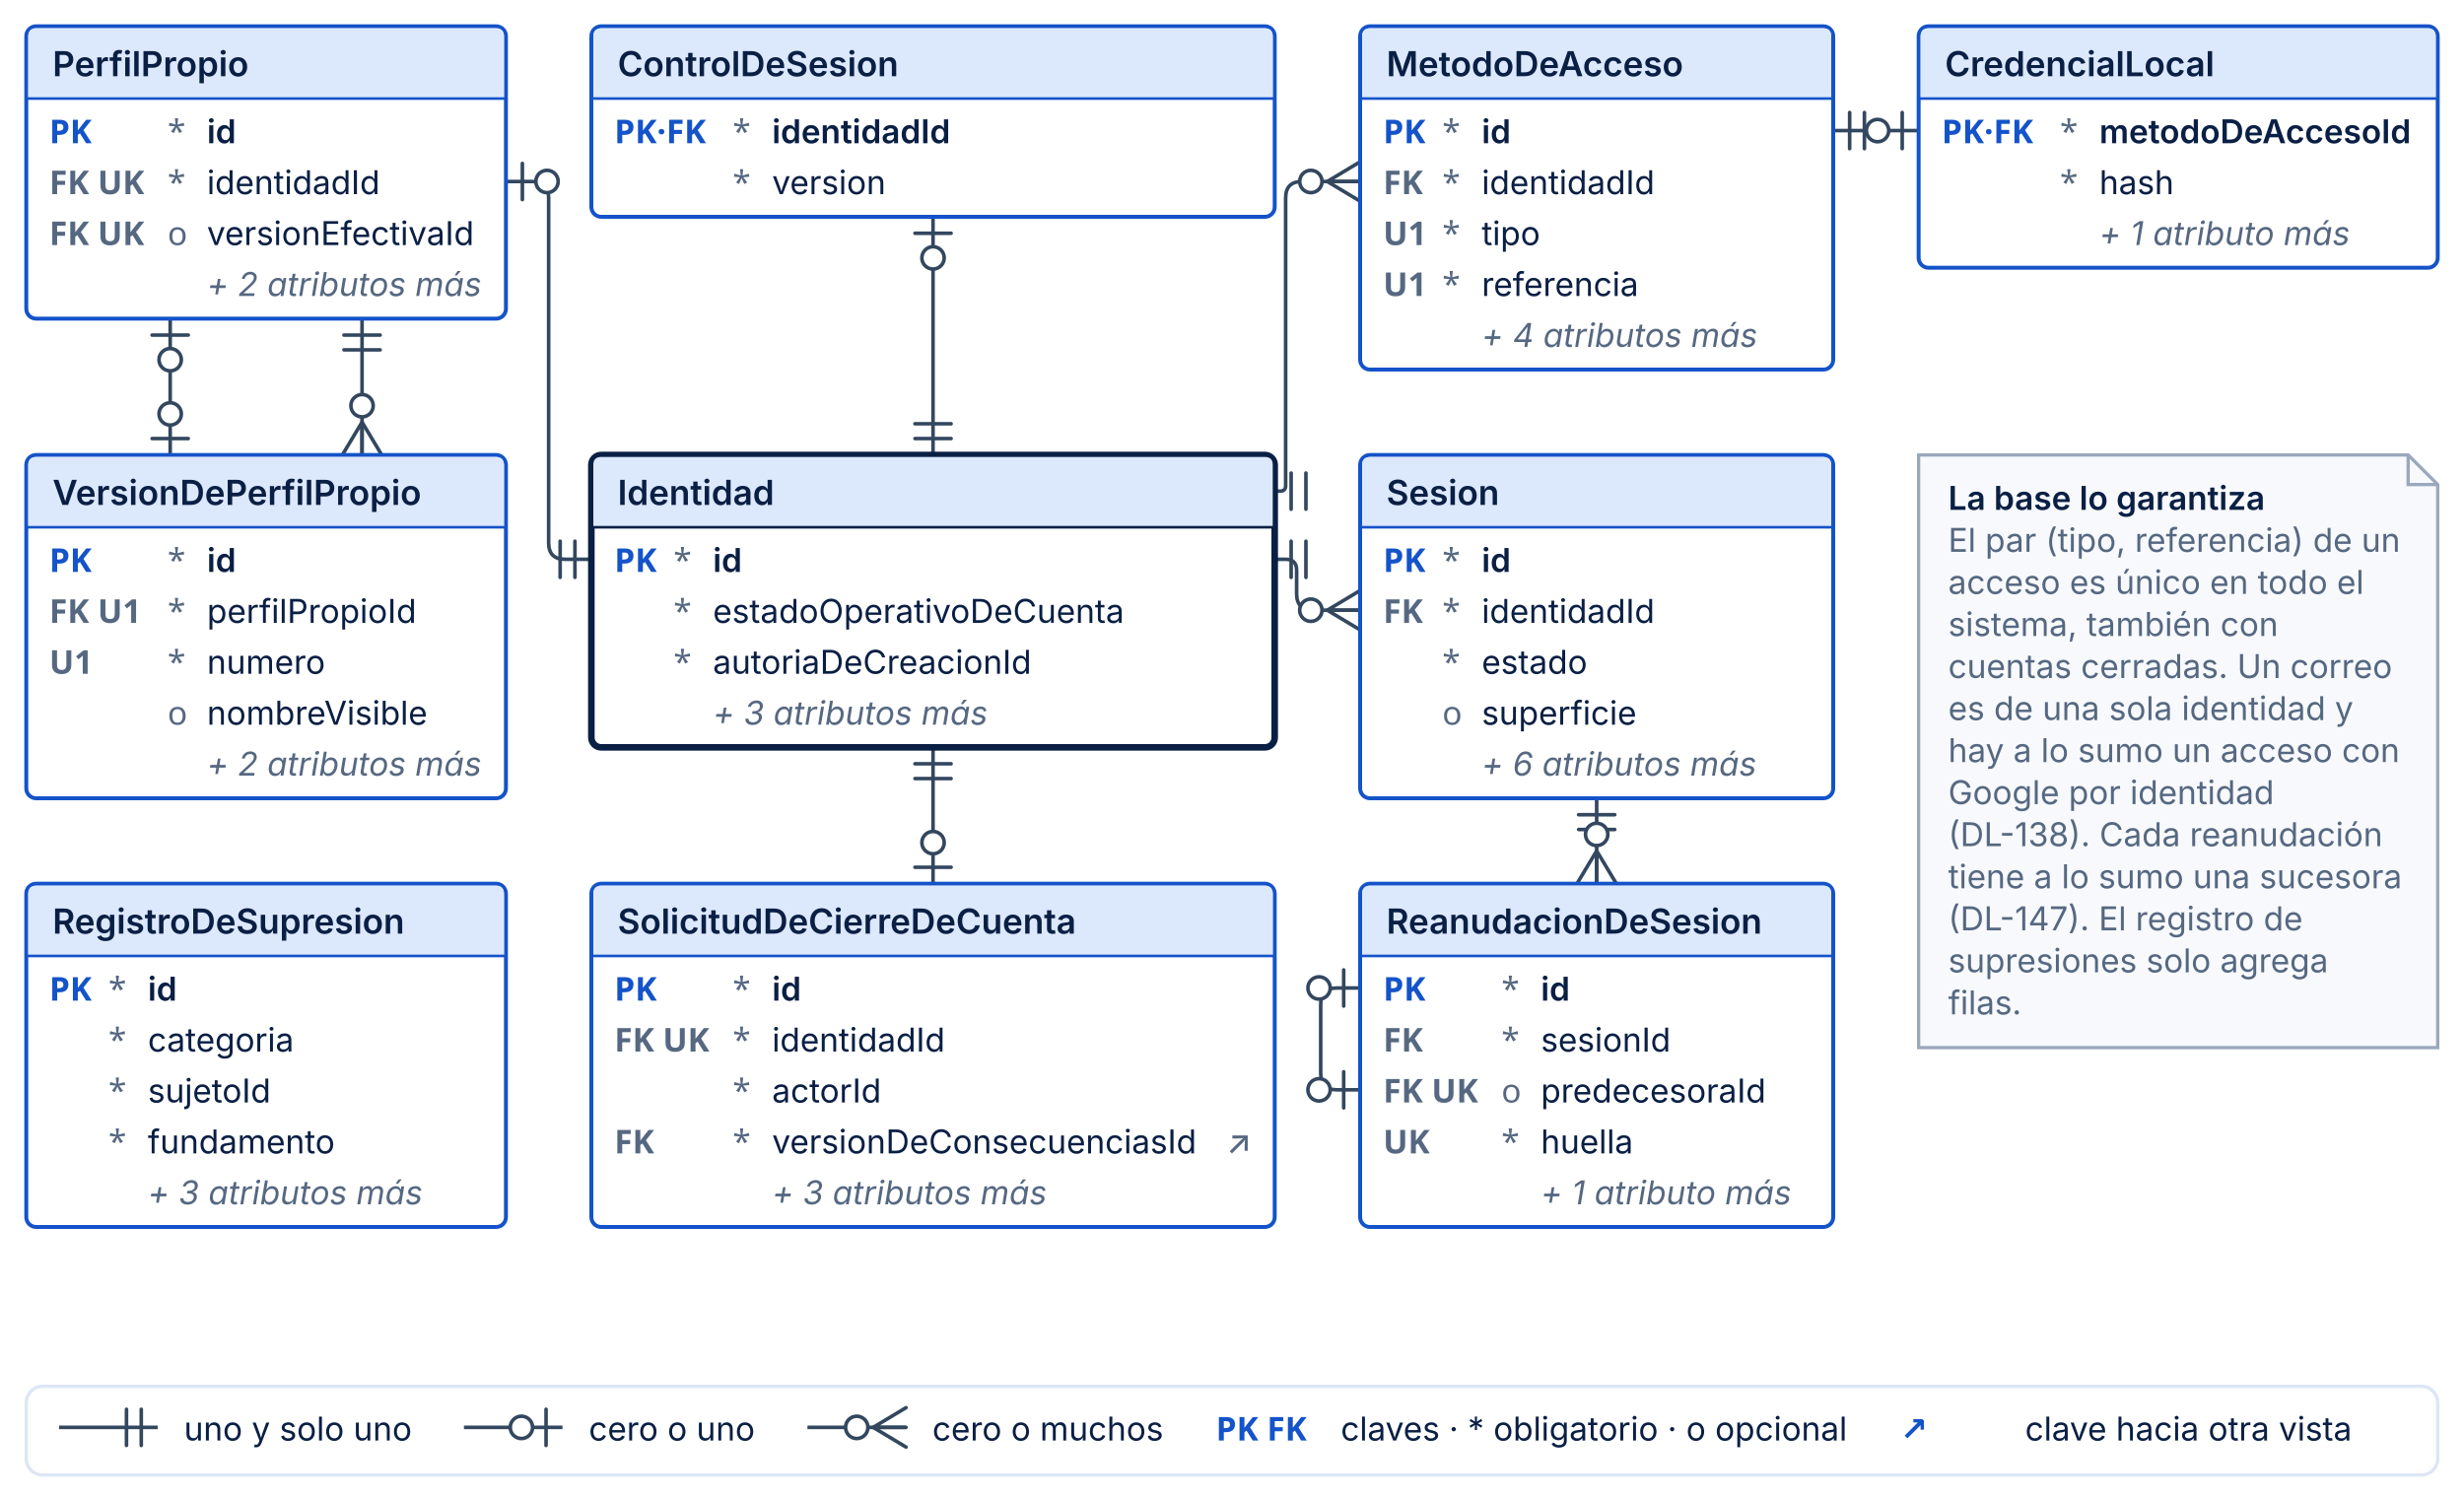
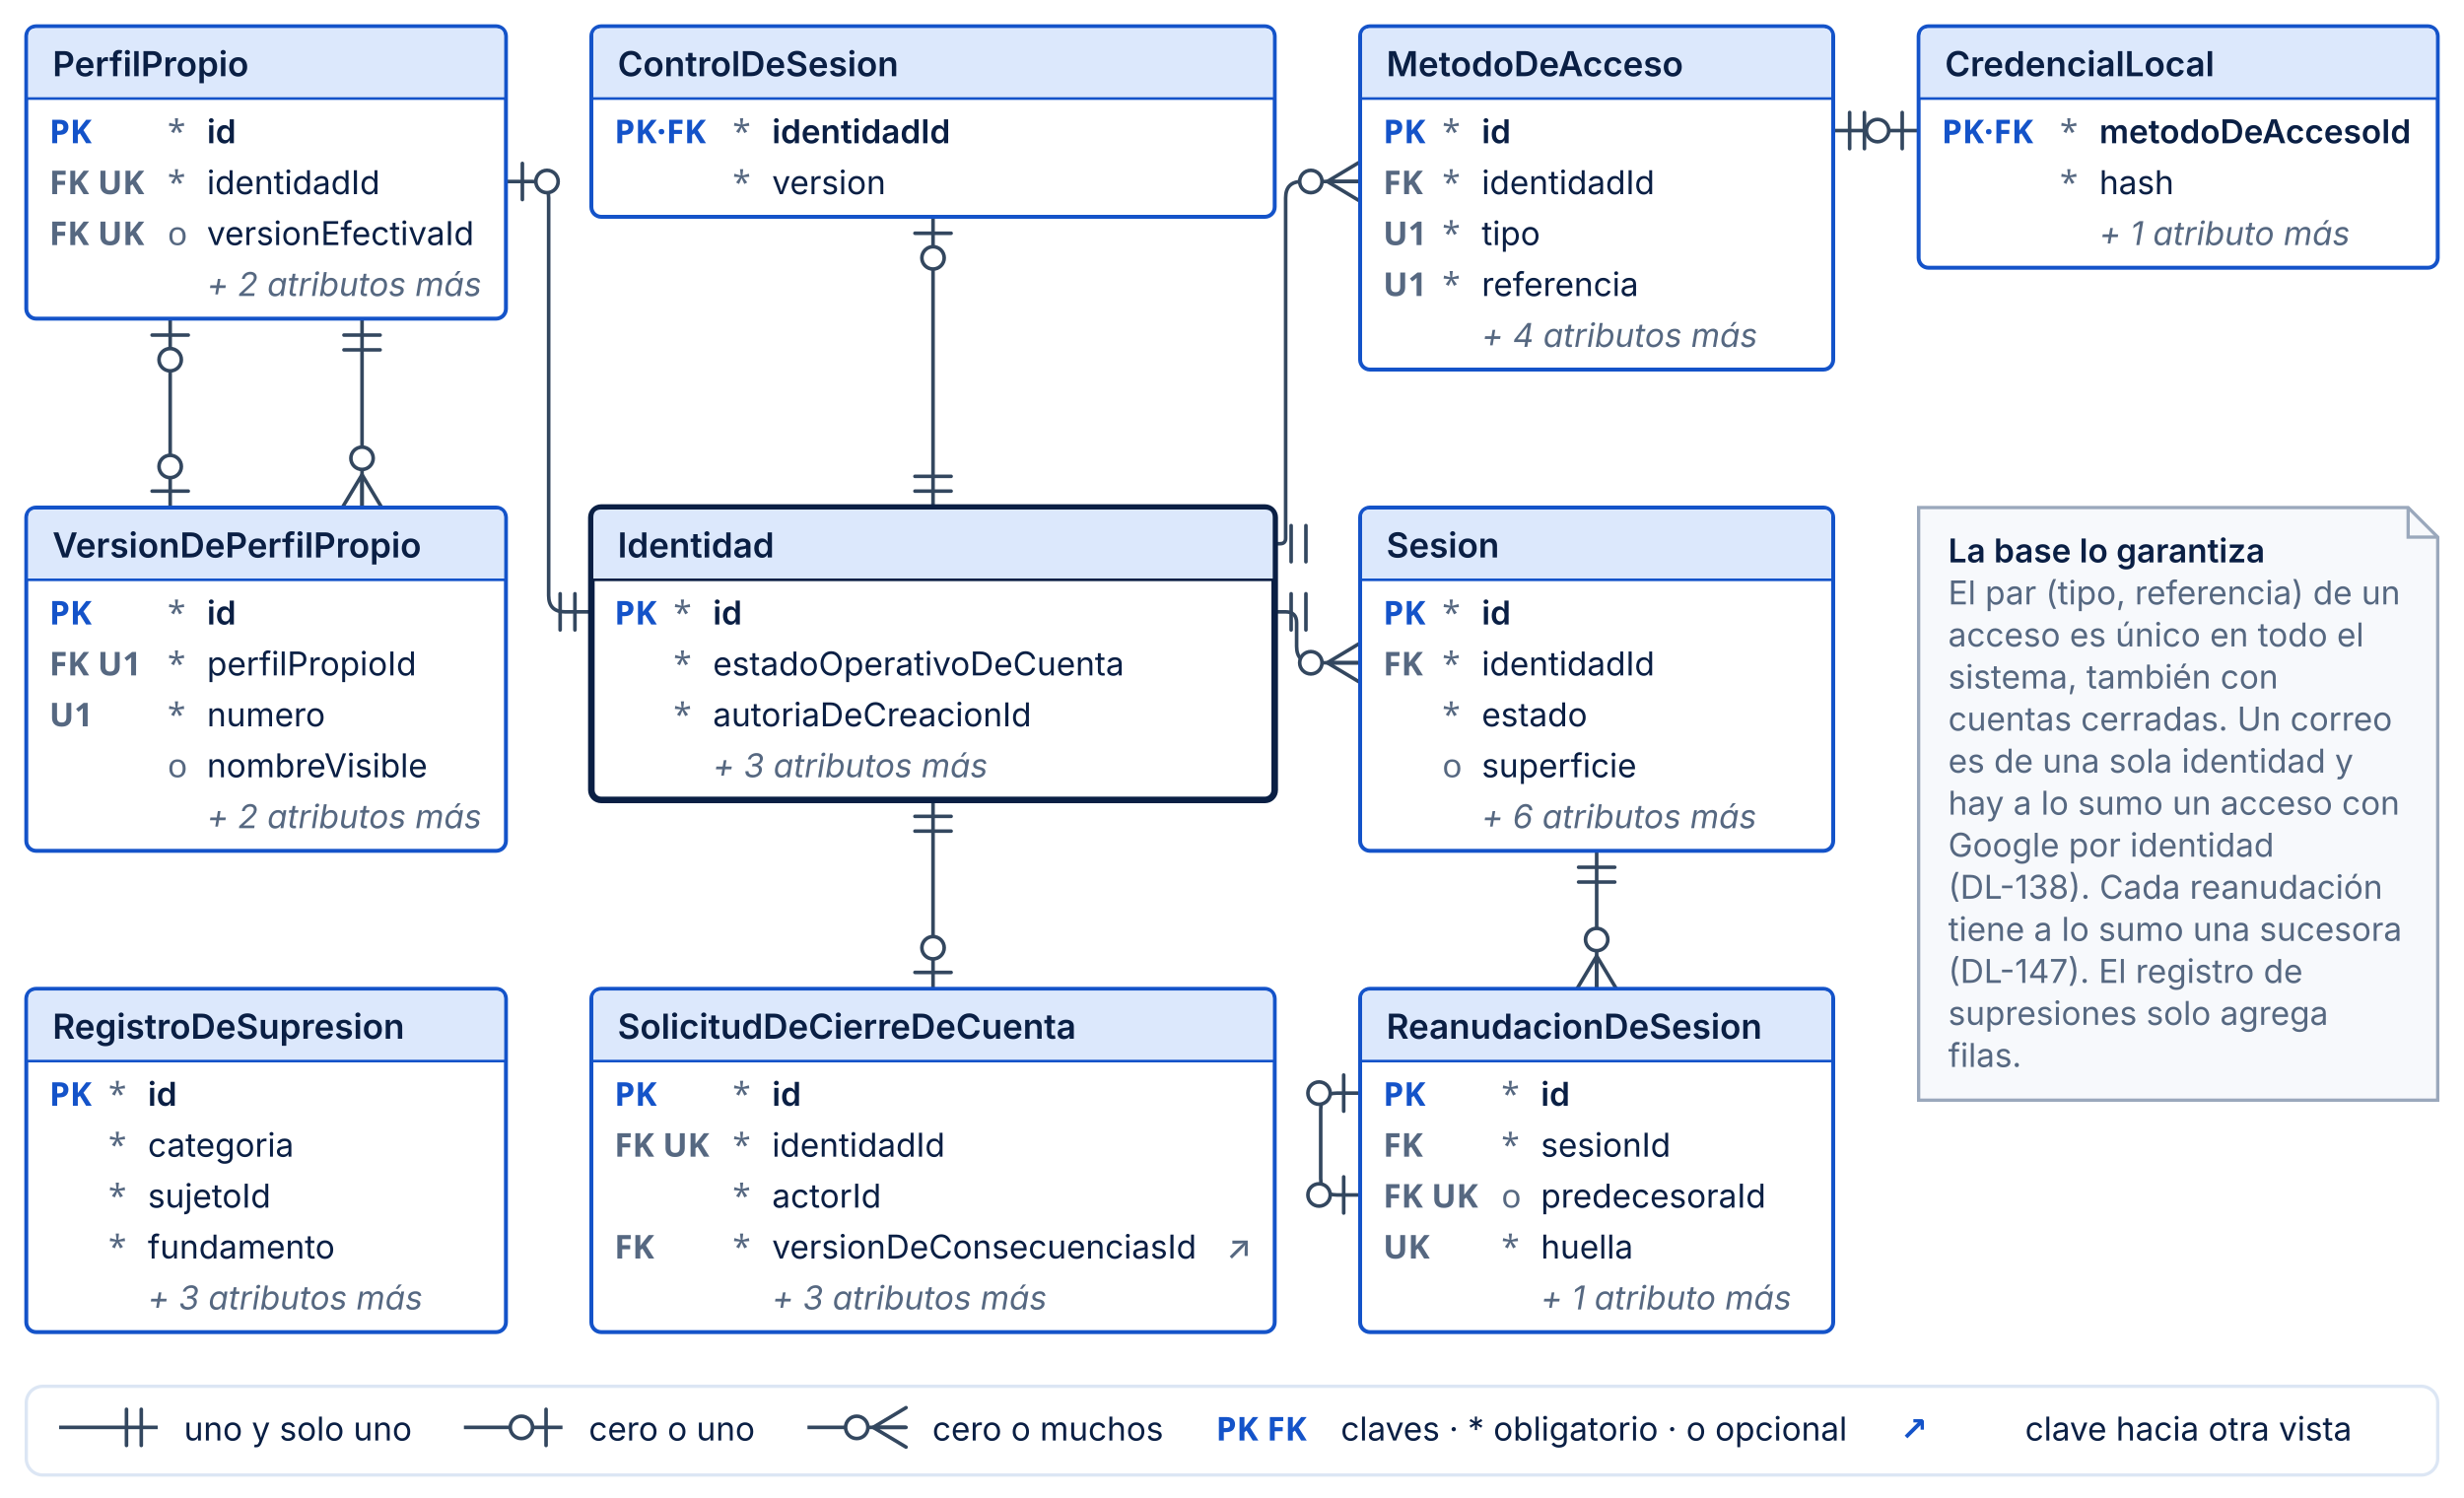
<svg xmlns="http://www.w3.org/2000/svg" width="750pt" height="456pt" viewBox="0 0 750 456" data-lamina="DER-01">
  <rect x="0" y="0" width="750" height="456" fill="#FFFFFF" />
  <rect x="8" y="422" width="734" height="27" rx="5" fill="#FFFFFF" stroke="#DCE6F4" stroke-width="1" />
  <path d="M 18 434.5 L 48 434.5" stroke="#33475F" stroke-width="1.1" fill="none" />
  <path d="M 43 440 L 43 429" stroke="#33475F" stroke-width="1.1" fill="none" stroke-linecap="round" />
  <path d="M 38.5 440 L 38.5 429" stroke="#33475F" stroke-width="1.1" fill="none" stroke-linecap="round" />
  <text x="56" y="438.5" font-family="Inter" font-size="10" font-weight="400" fill="#0A1F44">uno y solo uno</text>
  <path d="M 141.21 434.5 L 171.21 434.5" stroke="#33475F" stroke-width="1.1" fill="none" />
  <path d="M 166.21 440 L 166.21 429" stroke="#33475F" stroke-width="1.1" fill="none" stroke-linecap="round" />
  <circle cx="158.71" cy="434.5" r="3.4" fill="#FFFFFF" stroke="#33475F" stroke-width="1.1" />
  <text x="179.21" y="438.5" font-family="Inter" font-size="10" font-weight="400" fill="#0A1F44">cero o uno</text>
  <path d="M 245.78 434.5 L 275.78 434.5" stroke="#33475F" stroke-width="1.1" fill="none" />
  <path d="M 275.78 440.5 L 265.78 434.5 L 275.78 428.5 M 275.78 434.5 L 265.78 434.5" stroke="#33475F" stroke-width="1.1" fill="none" stroke-linecap="round" />
  <circle cx="260.78" cy="434.5" r="3.4" fill="#FFFFFF" stroke="#33475F" stroke-width="1.1" />
  <text x="283.78" y="438.5" font-family="Inter" font-size="10" font-weight="400" fill="#0A1F44">cero o muchos</text>
  <text x="370.1" y="438.5" font-family="JetBrains Mono" font-size="10" font-weight="600" fill="#1453C9">PK FK</text>
  <text x="408.1" y="438.5" font-family="Inter" font-size="10" font-weight="400" fill="#0A1F44">claves · * obligatorio · o opcional</text>
  <text x="578.4" y="438.5" font-family="JetBrains Mono" font-size="10" font-weight="600" fill="#1453C9">↗</text>
  <text x="616.4" y="438.5" font-family="Inter" font-size="10" font-weight="400" fill="#0A1F44">clave hacia otra vista</text>
-   <path d="M 154 55.25 L 162 55.25 Q 167 55.25 167 60.25 L 167 165.25 Q 167 170.25 172 170.25 L 180 170.25" fill="none" stroke="#33475F" stroke-width="1.1" stroke-linejoin="round" />
-   <path d="M 175 175.75 L 175 164.75" stroke="#33475F" stroke-width="1.1" fill="none" stroke-linecap="round" />
-   <path d="M 170.5 175.75 L 170.5 164.75" stroke="#33475F" stroke-width="1.1" fill="none" stroke-linecap="round" />
+   <path d="M 154 55.25 L 162 55.25 Q 167 55.25 167 60.25 L 167 181.25 Q 167 186.25 172 186.25 L 180 186.25" fill="none" stroke="#33475F" stroke-width="1.1" stroke-linejoin="round" />
+   <path d="M 175 191.75 L 175 180.75" stroke="#33475F" stroke-width="1.1" fill="none" stroke-linecap="round" />
+   <path d="M 170.5 191.75 L 170.5 180.75" stroke="#33475F" stroke-width="1.1" fill="none" stroke-linecap="round" />
  <path d="M 159 49.75 L 159 60.75" stroke="#33475F" stroke-width="1.1" fill="none" stroke-linecap="round" />
  <circle cx="166.5" cy="55.25" r="3.4" fill="#FFFFFF" stroke="#33475F" stroke-width="1.1" />
-   <path d="M 51.8 97 L 51.8 138.5" fill="none" stroke="#33475F" stroke-width="1.1" stroke-linejoin="round" />
-   <path d="M 46.3 133.5 L 57.3 133.5" stroke="#33475F" stroke-width="1.1" fill="none" stroke-linecap="round" />
-   <circle cx="51.8" cy="126" r="3.4" fill="#FFFFFF" stroke="#33475F" stroke-width="1.1" />
+   <path d="M 51.8 97 L 51.8 154.5" fill="none" stroke="#33475F" stroke-width="1.1" stroke-linejoin="round" />
+   <path d="M 46.3 149.5 L 57.3 149.5" stroke="#33475F" stroke-width="1.1" fill="none" stroke-linecap="round" />
+   <circle cx="51.8" cy="142" r="3.4" fill="#FFFFFF" stroke="#33475F" stroke-width="1.1" />
  <path d="M 57.3 102 L 46.3 102" stroke="#33475F" stroke-width="1.1" fill="none" stroke-linecap="round" />
  <circle cx="51.8" cy="109.5" r="3.4" fill="#FFFFFF" stroke="#33475F" stroke-width="1.1" />
-   <path d="M 110.2 138.5 L 110.2 97" fill="none" stroke="#33475F" stroke-width="1.1" stroke-linejoin="round" />
+   <path d="M 110.2 154.5 L 110.2 97" fill="none" stroke="#33475F" stroke-width="1.1" stroke-linejoin="round" />
  <path d="M 115.7 102 L 104.7 102" stroke="#33475F" stroke-width="1.1" fill="none" stroke-linecap="round" />
  <path d="M 115.7 106.5 L 104.7 106.5" stroke="#33475F" stroke-width="1.1" fill="none" stroke-linecap="round" />
-   <path d="M 104.2 138.5 L 110.2 128.5 L 116.2 138.5 M 110.2 138.5 L 110.2 128.5" stroke="#33475F" stroke-width="1.1" fill="none" stroke-linecap="round" />
-   <circle cx="110.2" cy="123.5" r="3.4" fill="#FFFFFF" stroke="#33475F" stroke-width="1.1" />
-   <path d="M 414 55.25 L 396.33 55.25 Q 391.33 55.25 391.33 60.25 L 391.33 147.83 Q 391.33 149.5 389.67 149.5 L 388 149.5" fill="none" stroke="#33475F" stroke-width="1.1" stroke-linejoin="round" />
-   <path d="M 393 144 L 393 155" stroke="#33475F" stroke-width="1.1" fill="none" stroke-linecap="round" />
-   <path d="M 397.5 144 L 397.5 155" stroke="#33475F" stroke-width="1.1" fill="none" stroke-linecap="round" />
+   <path d="M 104.2 154.5 L 110.2 144.5 L 116.2 154.5 M 110.2 154.5 L 110.2 144.5" stroke="#33475F" stroke-width="1.1" fill="none" stroke-linecap="round" />
+   <circle cx="110.2" cy="139.5" r="3.4" fill="#FFFFFF" stroke="#33475F" stroke-width="1.1" />
+   <path d="M 414 55.25 L 396.33 55.25 Q 391.33 55.25 391.33 60.25 L 391.33 163.83 Q 391.33 165.5 389.67 165.5 L 388 165.5" fill="none" stroke="#33475F" stroke-width="1.1" stroke-linejoin="round" />
+   <path d="M 393 160 L 393 171" stroke="#33475F" stroke-width="1.1" fill="none" stroke-linecap="round" />
+   <path d="M 397.5 160 L 397.5 171" stroke="#33475F" stroke-width="1.1" fill="none" stroke-linecap="round" />
  <path d="M 414 61.25 L 404 55.25 L 414 49.25 M 414 55.25 L 404 55.25" stroke="#33475F" stroke-width="1.1" fill="none" stroke-linecap="round" />
  <circle cx="399" cy="55.25" r="3.4" fill="#FFFFFF" stroke="#33475F" stroke-width="1.1" />
  <path d="M 584 39.75 L 558 39.75" fill="none" stroke="#33475F" stroke-width="1.1" stroke-linejoin="round" />
  <path d="M 563 34.25 L 563 45.25" stroke="#33475F" stroke-width="1.1" fill="none" stroke-linecap="round" />
  <path d="M 567.5 34.25 L 567.5 45.25" stroke="#33475F" stroke-width="1.1" fill="none" stroke-linecap="round" />
  <path d="M 579 45.25 L 579 34.25" stroke="#33475F" stroke-width="1.1" fill="none" stroke-linecap="round" />
  <circle cx="571.5" cy="39.75" r="3.4" fill="#FFFFFF" stroke="#33475F" stroke-width="1.1" />
-   <path d="M 414 185.75 L 399.67 185.75 Q 394.67 185.75 394.67 180.75 L 394.67 173.58 Q 394.67 170.25 391.33 170.25 L 388 170.25" fill="none" stroke="#33475F" stroke-width="1.1" stroke-linejoin="round" />
-   <path d="M 393 164.75 L 393 175.75" stroke="#33475F" stroke-width="1.1" fill="none" stroke-linecap="round" />
-   <path d="M 397.5 164.75 L 397.5 175.75" stroke="#33475F" stroke-width="1.1" fill="none" stroke-linecap="round" />
-   <path d="M 414 191.75 L 404 185.75 L 414 179.75 M 414 185.75 L 404 185.75" stroke="#33475F" stroke-width="1.1" fill="none" stroke-linecap="round" />
-   <circle cx="399" cy="185.75" r="3.4" fill="#FFFFFF" stroke="#33475F" stroke-width="1.1" />
-   <path d="M 486 269 L 486 243" fill="none" stroke="#33475F" stroke-width="1.1" stroke-linejoin="round" />
-   <path d="M 491.5 248 L 480.5 248" stroke="#33475F" stroke-width="1.1" fill="none" stroke-linecap="round" />
-   <path d="M 491.5 252.5 L 480.5 252.5" stroke="#33475F" stroke-width="1.1" fill="none" stroke-linecap="round" />
-   <path d="M 480 269 L 486 259 L 492 269 M 486 269 L 486 259" stroke="#33475F" stroke-width="1.1" fill="none" stroke-linecap="round" />
-   <circle cx="486" cy="254" r="3.4" fill="#FFFFFF" stroke="#33475F" stroke-width="1.1" />
-   <path d="M 414 331.75 L 407 331.75 Q 402 331.75 402 326.75 L 402 305.75 Q 402 300.75 407 300.75 L 414 300.75" fill="none" stroke="#33475F" stroke-width="1.1" stroke-linejoin="round" />
-   <path d="M 409 306.25 L 409 295.25" stroke="#33475F" stroke-width="1.1" fill="none" stroke-linecap="round" />
-   <circle cx="401.5" cy="300.75" r="3.4" fill="#FFFFFF" stroke="#33475F" stroke-width="1.1" />
-   <path d="M 409 337.25 L 409 326.25" stroke="#33475F" stroke-width="1.1" fill="none" stroke-linecap="round" />
-   <circle cx="401.5" cy="331.75" r="3.4" fill="#FFFFFF" stroke="#33475F" stroke-width="1.1" />
-   <path d="M 284 66 L 284 138.5" fill="none" stroke="#33475F" stroke-width="1.1" stroke-linejoin="round" />
-   <path d="M 278.5 133.5 L 289.5 133.5" stroke="#33475F" stroke-width="1.1" fill="none" stroke-linecap="round" />
-   <path d="M 278.5 129 L 289.5 129" stroke="#33475F" stroke-width="1.1" fill="none" stroke-linecap="round" />
+   <path d="M 414 201.75 L 399.67 201.75 Q 394.67 201.75 394.67 196.75 L 394.67 189.58 Q 394.67 186.25 391.33 186.25 L 388 186.25" fill="none" stroke="#33475F" stroke-width="1.1" stroke-linejoin="round" />
+   <path d="M 393 180.75 L 393 191.75" stroke="#33475F" stroke-width="1.1" fill="none" stroke-linecap="round" />
+   <path d="M 397.5 180.75 L 397.5 191.75" stroke="#33475F" stroke-width="1.1" fill="none" stroke-linecap="round" />
+   <path d="M 414 207.75 L 404 201.75 L 414 195.75 M 414 201.75 L 404 201.75" stroke="#33475F" stroke-width="1.1" fill="none" stroke-linecap="round" />
+   <circle cx="399" cy="201.75" r="3.4" fill="#FFFFFF" stroke="#33475F" stroke-width="1.1" />
+   <path d="M 486 301 L 486 259" fill="none" stroke="#33475F" stroke-width="1.1" stroke-linejoin="round" />
+   <path d="M 491.5 264 L 480.5 264" stroke="#33475F" stroke-width="1.1" fill="none" stroke-linecap="round" />
+   <path d="M 491.5 268.5 L 480.5 268.5" stroke="#33475F" stroke-width="1.1" fill="none" stroke-linecap="round" />
+   <path d="M 480 301 L 486 291 L 492 301 M 486 301 L 486 291" stroke="#33475F" stroke-width="1.1" fill="none" stroke-linecap="round" />
+   <circle cx="486" cy="286" r="3.4" fill="#FFFFFF" stroke="#33475F" stroke-width="1.1" />
+   <path d="M 414 363.75 L 407 363.75 Q 402 363.75 402 358.75 L 402 337.75 Q 402 332.75 407 332.75 L 414 332.75" fill="none" stroke="#33475F" stroke-width="1.1" stroke-linejoin="round" />
+   <path d="M 409 338.25 L 409 327.25" stroke="#33475F" stroke-width="1.1" fill="none" stroke-linecap="round" />
+   <circle cx="401.5" cy="332.75" r="3.4" fill="#FFFFFF" stroke="#33475F" stroke-width="1.1" />
+   <path d="M 409 369.25 L 409 358.25" stroke="#33475F" stroke-width="1.1" fill="none" stroke-linecap="round" />
+   <circle cx="401.5" cy="363.75" r="3.4" fill="#FFFFFF" stroke="#33475F" stroke-width="1.1" />
+   <path d="M 284 66 L 284 154.5" fill="none" stroke="#33475F" stroke-width="1.1" stroke-linejoin="round" />
+   <path d="M 278.5 149.5 L 289.5 149.5" stroke="#33475F" stroke-width="1.1" fill="none" stroke-linecap="round" />
+   <path d="M 278.5 145 L 289.5 145" stroke="#33475F" stroke-width="1.1" fill="none" stroke-linecap="round" />
  <path d="M 289.5 71 L 278.5 71" stroke="#33475F" stroke-width="1.1" fill="none" stroke-linecap="round" />
  <circle cx="284" cy="78.5" r="3.4" fill="#FFFFFF" stroke="#33475F" stroke-width="1.1" />
-   <path d="M 284 269 L 284 227.5" fill="none" stroke="#33475F" stroke-width="1.1" stroke-linejoin="round" />
-   <path d="M 289.5 232.5 L 278.5 232.5" stroke="#33475F" stroke-width="1.1" fill="none" stroke-linecap="round" />
-   <path d="M 289.5 237 L 278.5 237" stroke="#33475F" stroke-width="1.1" fill="none" stroke-linecap="round" />
-   <path d="M 278.5 264 L 289.5 264" stroke="#33475F" stroke-width="1.1" fill="none" stroke-linecap="round" />
-   <circle cx="284" cy="256.5" r="3.4" fill="#FFFFFF" stroke="#33475F" stroke-width="1.1" />
-   <rect x="180" y="138.5" width="208" height="89" rx="3" fill="#FFFFFF" stroke="#0A1F44" stroke-width="2" />
-   <path d="M 180.6 160.5 L 180.6 141.5 Q 180.6 139.1 183 139.1 L 385 139.1 Q 387.4 139.1 387.4 141.5 L 387.4 160.5 Z" fill="#DCE8FC" />
-   <line x1="180" y1="160.5" x2="388" y2="160.5" stroke="#0A1F44" stroke-width="0.8" />
-   <text x="188" y="153.7" font-family="Inter" font-size="10.5" font-weight="600" fill="#0A1F44">Identidad</text>
-   <text x="187" y="174.1" font-family="JetBrains Mono" font-size="10" font-weight="600" fill="#1453C9">PK</text>
-   <text x="205" y="174.1" font-family="JetBrains Mono" font-size="10" font-weight="500" fill="#566881">*</text>
-   <text x="217" y="174.1" font-family="Inter" font-size="10" font-weight="600" fill="#0A1F44">id</text>
-   <text x="205" y="189.6" font-family="JetBrains Mono" font-size="10" font-weight="500" fill="#566881">*</text>
-   <text x="217" y="189.6" font-family="Inter" font-size="10" font-weight="400" fill="#0A1F44">estadoOperativoDeCuenta</text>
-   <text x="205" y="205.1" font-family="JetBrains Mono" font-size="10" font-weight="500" fill="#566881">*</text>
-   <text x="217" y="205.1" font-family="Inter" font-size="10" font-weight="400" fill="#0A1F44">autoriaDeCreacionId</text>
-   <text x="217" y="220.6" font-family="Inter" font-size="10" font-weight="400" font-style="italic" fill="#566881">+ 3 atributos más</text>
+   <path d="M 284 301 L 284 243.5" fill="none" stroke="#33475F" stroke-width="1.1" stroke-linejoin="round" />
+   <path d="M 289.5 248.5 L 278.5 248.5" stroke="#33475F" stroke-width="1.1" fill="none" stroke-linecap="round" />
+   <path d="M 289.5 253 L 278.5 253" stroke="#33475F" stroke-width="1.1" fill="none" stroke-linecap="round" />
+   <path d="M 278.5 296 L 289.5 296" stroke="#33475F" stroke-width="1.1" fill="none" stroke-linecap="round" />
+   <circle cx="284" cy="288.5" r="3.4" fill="#FFFFFF" stroke="#33475F" stroke-width="1.1" />
+   <rect x="180" y="154.5" width="208" height="89" rx="3" fill="#FFFFFF" stroke="#0A1F44" stroke-width="2" />
+   <path d="M 180.6 176.5 L 180.6 157.5 Q 180.6 155.1 183 155.1 L 385 155.1 Q 387.4 155.1 387.4 157.5 L 387.4 176.5 Z" fill="#DCE8FC" />
+   <line x1="180" y1="176.5" x2="388" y2="176.5" stroke="#0A1F44" stroke-width="0.8" />
+   <text x="188" y="169.7" font-family="Inter" font-size="10.5" font-weight="600" fill="#0A1F44">Identidad</text>
+   <text x="187" y="190.1" font-family="JetBrains Mono" font-size="10" font-weight="600" fill="#1453C9">PK</text>
+   <text x="205" y="190.1" font-family="JetBrains Mono" font-size="10" font-weight="500" fill="#566881">*</text>
+   <text x="217" y="190.1" font-family="Inter" font-size="10" font-weight="600" fill="#0A1F44">id</text>
+   <text x="205" y="205.6" font-family="JetBrains Mono" font-size="10" font-weight="500" fill="#566881">*</text>
+   <text x="217" y="205.6" font-family="Inter" font-size="10" font-weight="400" fill="#0A1F44">estadoOperativoDeCuenta</text>
+   <text x="205" y="221.1" font-family="JetBrains Mono" font-size="10" font-weight="500" fill="#566881">*</text>
+   <text x="217" y="221.1" font-family="Inter" font-size="10" font-weight="400" fill="#0A1F44">autoriaDeCreacionId</text>
+   <text x="217" y="236.6" font-family="Inter" font-size="10" font-weight="400" font-style="italic" fill="#566881">+ 3 atributos más</text>
  <rect x="8" y="8" width="146" height="89" rx="3" fill="#FFFFFF" stroke="#1453C9" stroke-width="1.2" />
  <path d="M 8.6 30 L 8.6 11 Q 8.6 8.6 11 8.6 L 151 8.6 Q 153.4 8.6 153.4 11 L 153.4 30 Z" fill="#DCE8FC" />
  <line x1="8" y1="30" x2="154" y2="30" stroke="#1453C9" stroke-width="0.8" />
  <text x="16" y="23.2" font-family="Inter" font-size="10.5" font-weight="600" fill="#0A1F44">PerfilPropio</text>
  <text x="15" y="43.6" font-family="JetBrains Mono" font-size="10" font-weight="600" fill="#1453C9">PK</text>
  <text x="51" y="43.6" font-family="JetBrains Mono" font-size="10" font-weight="500" fill="#566881">*</text>
  <text x="63" y="43.6" font-family="Inter" font-size="10" font-weight="600" fill="#0A1F44">id</text>
  <text x="15" y="59.1" font-family="JetBrains Mono" font-size="10" font-weight="600" fill="#566881">FK UK</text>
  <text x="51" y="59.1" font-family="JetBrains Mono" font-size="10" font-weight="500" fill="#566881">*</text>
  <text x="63" y="59.1" font-family="Inter" font-size="10" font-weight="400" fill="#0A1F44">identidadId</text>
  <text x="15" y="74.6" font-family="JetBrains Mono" font-size="10" font-weight="600" fill="#566881">FK UK</text>
  <text x="51" y="74.6" font-family="JetBrains Mono" font-size="10" font-weight="500" fill="#566881">o</text>
  <text x="63" y="74.6" font-family="Inter" font-size="10" font-weight="400" fill="#0A1F44">versionEfectivaId</text>
  <text x="63" y="90.1" font-family="Inter" font-size="10" font-weight="400" font-style="italic" fill="#566881">+ 2 atributos más</text>
-   <rect x="8" y="138.5" width="146" height="104.5" rx="3" fill="#FFFFFF" stroke="#1453C9" stroke-width="1.2" />
-   <path d="M 8.6 160.5 L 8.6 141.5 Q 8.6 139.1 11 139.1 L 151 139.1 Q 153.4 139.1 153.4 141.5 L 153.4 160.5 Z" fill="#DCE8FC" />
-   <line x1="8" y1="160.5" x2="154" y2="160.5" stroke="#1453C9" stroke-width="0.8" />
-   <text x="16" y="153.7" font-family="Inter" font-size="10.5" font-weight="600" fill="#0A1F44">VersionDePerfilPropio</text>
-   <text x="15" y="174.1" font-family="JetBrains Mono" font-size="10" font-weight="600" fill="#1453C9">PK</text>
-   <text x="51" y="174.1" font-family="JetBrains Mono" font-size="10" font-weight="500" fill="#566881">*</text>
-   <text x="63" y="174.1" font-family="Inter" font-size="10" font-weight="600" fill="#0A1F44">id</text>
-   <text x="15" y="189.6" font-family="JetBrains Mono" font-size="10" font-weight="600" fill="#566881">FK U1</text>
-   <text x="51" y="189.6" font-family="JetBrains Mono" font-size="10" font-weight="500" fill="#566881">*</text>
-   <text x="63" y="189.6" font-family="Inter" font-size="10" font-weight="400" fill="#0A1F44">perfilPropioId</text>
-   <text x="15" y="205.1" font-family="JetBrains Mono" font-size="10" font-weight="600" fill="#566881">U1</text>
-   <text x="51" y="205.1" font-family="JetBrains Mono" font-size="10" font-weight="500" fill="#566881">*</text>
-   <text x="63" y="205.1" font-family="Inter" font-size="10" font-weight="400" fill="#0A1F44">numero</text>
-   <text x="51" y="220.6" font-family="JetBrains Mono" font-size="10" font-weight="500" fill="#566881">o</text>
-   <text x="63" y="220.6" font-family="Inter" font-size="10" font-weight="400" fill="#0A1F44">nombreVisible</text>
-   <text x="63" y="236.1" font-family="Inter" font-size="10" font-weight="400" font-style="italic" fill="#566881">+ 2 atributos más</text>
+   <rect x="8" y="154.5" width="146" height="104.5" rx="3" fill="#FFFFFF" stroke="#1453C9" stroke-width="1.2" />
+   <path d="M 8.6 176.5 L 8.6 157.5 Q 8.6 155.1 11 155.1 L 151 155.1 Q 153.4 155.1 153.4 157.5 L 153.4 176.5 Z" fill="#DCE8FC" />
+   <line x1="8" y1="176.5" x2="154" y2="176.5" stroke="#1453C9" stroke-width="0.8" />
+   <text x="16" y="169.7" font-family="Inter" font-size="10.5" font-weight="600" fill="#0A1F44">VersionDePerfilPropio</text>
+   <text x="15" y="190.1" font-family="JetBrains Mono" font-size="10" font-weight="600" fill="#1453C9">PK</text>
+   <text x="51" y="190.1" font-family="JetBrains Mono" font-size="10" font-weight="500" fill="#566881">*</text>
+   <text x="63" y="190.1" font-family="Inter" font-size="10" font-weight="600" fill="#0A1F44">id</text>
+   <text x="15" y="205.6" font-family="JetBrains Mono" font-size="10" font-weight="600" fill="#566881">FK U1</text>
+   <text x="51" y="205.6" font-family="JetBrains Mono" font-size="10" font-weight="500" fill="#566881">*</text>
+   <text x="63" y="205.6" font-family="Inter" font-size="10" font-weight="400" fill="#0A1F44">perfilPropioId</text>
+   <text x="15" y="221.1" font-family="JetBrains Mono" font-size="10" font-weight="600" fill="#566881">U1</text>
+   <text x="51" y="221.1" font-family="JetBrains Mono" font-size="10" font-weight="500" fill="#566881">*</text>
+   <text x="63" y="221.1" font-family="Inter" font-size="10" font-weight="400" fill="#0A1F44">numero</text>
+   <text x="51" y="236.6" font-family="JetBrains Mono" font-size="10" font-weight="500" fill="#566881">o</text>
+   <text x="63" y="236.6" font-family="Inter" font-size="10" font-weight="400" fill="#0A1F44">nombreVisible</text>
+   <text x="63" y="252.1" font-family="Inter" font-size="10" font-weight="400" font-style="italic" fill="#566881">+ 2 atributos más</text>
  <rect x="414" y="8" width="144" height="104.5" rx="3" fill="#FFFFFF" stroke="#1453C9" stroke-width="1.2" />
  <path d="M 414.6 30 L 414.6 11 Q 414.6 8.6 417 8.6 L 555 8.6 Q 557.4 8.6 557.4 11 L 557.4 30 Z" fill="#DCE8FC" />
  <line x1="414" y1="30" x2="558" y2="30" stroke="#1453C9" stroke-width="0.8" />
  <text x="422" y="23.2" font-family="Inter" font-size="10.5" font-weight="600" fill="#0A1F44">MetodoDeAcceso</text>
  <text x="421" y="43.6" font-family="JetBrains Mono" font-size="10" font-weight="600" fill="#1453C9">PK</text>
  <text x="439" y="43.6" font-family="JetBrains Mono" font-size="10" font-weight="500" fill="#566881">*</text>
  <text x="451" y="43.6" font-family="Inter" font-size="10" font-weight="600" fill="#0A1F44">id</text>
  <text x="421" y="59.1" font-family="JetBrains Mono" font-size="10" font-weight="600" fill="#566881">FK</text>
  <text x="439" y="59.1" font-family="JetBrains Mono" font-size="10" font-weight="500" fill="#566881">*</text>
  <text x="451" y="59.1" font-family="Inter" font-size="10" font-weight="400" fill="#0A1F44">identidadId</text>
  <text x="421" y="74.6" font-family="JetBrains Mono" font-size="10" font-weight="600" fill="#566881">U1</text>
  <text x="439" y="74.6" font-family="JetBrains Mono" font-size="10" font-weight="500" fill="#566881">*</text>
  <text x="451" y="74.6" font-family="Inter" font-size="10" font-weight="400" fill="#0A1F44">tipo</text>
  <text x="421" y="90.1" font-family="JetBrains Mono" font-size="10" font-weight="600" fill="#566881">U1</text>
  <text x="439" y="90.1" font-family="JetBrains Mono" font-size="10" font-weight="500" fill="#566881">*</text>
  <text x="451" y="90.1" font-family="Inter" font-size="10" font-weight="400" fill="#0A1F44">referencia</text>
  <text x="451" y="105.6" font-family="Inter" font-size="10" font-weight="400" font-style="italic" fill="#566881">+ 4 atributos más</text>
  <rect x="584" y="8" width="158" height="73.5" rx="3" fill="#FFFFFF" stroke="#1453C9" stroke-width="1.2" />
  <path d="M 584.6 30 L 584.6 11 Q 584.6 8.6 587 8.6 L 739 8.6 Q 741.4 8.6 741.4 11 L 741.4 30 Z" fill="#DCE8FC" />
  <line x1="584" y1="30" x2="742" y2="30" stroke="#1453C9" stroke-width="0.8" />
  <text x="592" y="23.2" font-family="Inter" font-size="10.5" font-weight="600" fill="#0A1F44">CredencialLocal</text>
  <text x="591" y="43.6" font-family="JetBrains Mono" font-size="10" font-weight="600" fill="#1453C9">PK·FK</text>
  <text x="627" y="43.6" font-family="JetBrains Mono" font-size="10" font-weight="500" fill="#566881">*</text>
  <text x="639" y="43.6" font-family="Inter" font-size="10" font-weight="600" fill="#0A1F44">metodoDeAccesoId</text>
  <text x="627" y="59.1" font-family="JetBrains Mono" font-size="10" font-weight="500" fill="#566881">*</text>
  <text x="639" y="59.1" font-family="Inter" font-size="10" font-weight="400" fill="#0A1F44">hash</text>
  <text x="639" y="74.6" font-family="Inter" font-size="10" font-weight="400" font-style="italic" fill="#566881">+ 1 atributo más</text>
-   <rect x="414" y="138.5" width="144" height="104.5" rx="3" fill="#FFFFFF" stroke="#1453C9" stroke-width="1.2" />
-   <path d="M 414.6 160.5 L 414.6 141.5 Q 414.6 139.1 417 139.1 L 555 139.1 Q 557.4 139.1 557.4 141.5 L 557.4 160.5 Z" fill="#DCE8FC" />
-   <line x1="414" y1="160.5" x2="558" y2="160.5" stroke="#1453C9" stroke-width="0.8" />
-   <text x="422" y="153.7" font-family="Inter" font-size="10.5" font-weight="600" fill="#0A1F44">Sesion</text>
-   <text x="421" y="174.1" font-family="JetBrains Mono" font-size="10" font-weight="600" fill="#1453C9">PK</text>
-   <text x="439" y="174.1" font-family="JetBrains Mono" font-size="10" font-weight="500" fill="#566881">*</text>
-   <text x="451" y="174.1" font-family="Inter" font-size="10" font-weight="600" fill="#0A1F44">id</text>
-   <text x="421" y="189.6" font-family="JetBrains Mono" font-size="10" font-weight="600" fill="#566881">FK</text>
-   <text x="439" y="189.6" font-family="JetBrains Mono" font-size="10" font-weight="500" fill="#566881">*</text>
-   <text x="451" y="189.6" font-family="Inter" font-size="10" font-weight="400" fill="#0A1F44">identidadId</text>
-   <text x="439" y="205.1" font-family="JetBrains Mono" font-size="10" font-weight="500" fill="#566881">*</text>
-   <text x="451" y="205.1" font-family="Inter" font-size="10" font-weight="400" fill="#0A1F44">estado</text>
-   <text x="439" y="220.6" font-family="JetBrains Mono" font-size="10" font-weight="500" fill="#566881">o</text>
-   <text x="451" y="220.6" font-family="Inter" font-size="10" font-weight="400" fill="#0A1F44">superficie</text>
-   <text x="451" y="236.1" font-family="Inter" font-size="10" font-weight="400" font-style="italic" fill="#566881">+ 6 atributos más</text>
-   <rect x="414" y="269" width="144" height="104.5" rx="3" fill="#FFFFFF" stroke="#1453C9" stroke-width="1.2" />
-   <path d="M 414.6 291 L 414.6 272 Q 414.6 269.6 417 269.6 L 555 269.6 Q 557.4 269.6 557.4 272 L 557.4 291 Z" fill="#DCE8FC" />
-   <line x1="414" y1="291" x2="558" y2="291" stroke="#1453C9" stroke-width="0.8" />
-   <text x="422" y="284.2" font-family="Inter" font-size="10.5" font-weight="600" fill="#0A1F44">ReanudacionDeSesion</text>
-   <text x="421" y="304.6" font-family="JetBrains Mono" font-size="10" font-weight="600" fill="#1453C9">PK</text>
-   <text x="457" y="304.6" font-family="JetBrains Mono" font-size="10" font-weight="500" fill="#566881">*</text>
-   <text x="469" y="304.6" font-family="Inter" font-size="10" font-weight="600" fill="#0A1F44">id</text>
-   <text x="421" y="320.1" font-family="JetBrains Mono" font-size="10" font-weight="600" fill="#566881">FK</text>
-   <text x="457" y="320.1" font-family="JetBrains Mono" font-size="10" font-weight="500" fill="#566881">*</text>
-   <text x="469" y="320.1" font-family="Inter" font-size="10" font-weight="400" fill="#0A1F44">sesionId</text>
-   <text x="421" y="335.6" font-family="JetBrains Mono" font-size="10" font-weight="600" fill="#566881">FK UK</text>
-   <text x="457" y="335.6" font-family="JetBrains Mono" font-size="10" font-weight="500" fill="#566881">o</text>
-   <text x="469" y="335.6" font-family="Inter" font-size="10" font-weight="400" fill="#0A1F44">predecesoraId</text>
-   <text x="421" y="351.1" font-family="JetBrains Mono" font-size="10" font-weight="600" fill="#566881">UK</text>
-   <text x="457" y="351.1" font-family="JetBrains Mono" font-size="10" font-weight="500" fill="#566881">*</text>
-   <text x="469" y="351.1" font-family="Inter" font-size="10" font-weight="400" fill="#0A1F44">huella</text>
-   <text x="469" y="366.6" font-family="Inter" font-size="10" font-weight="400" font-style="italic" fill="#566881">+ 1 atributo más</text>
+   <rect x="414" y="154.5" width="144" height="104.5" rx="3" fill="#FFFFFF" stroke="#1453C9" stroke-width="1.2" />
+   <path d="M 414.6 176.5 L 414.6 157.5 Q 414.6 155.1 417 155.1 L 555 155.1 Q 557.4 155.1 557.4 157.5 L 557.4 176.5 Z" fill="#DCE8FC" />
+   <line x1="414" y1="176.5" x2="558" y2="176.5" stroke="#1453C9" stroke-width="0.8" />
+   <text x="422" y="169.7" font-family="Inter" font-size="10.5" font-weight="600" fill="#0A1F44">Sesion</text>
+   <text x="421" y="190.1" font-family="JetBrains Mono" font-size="10" font-weight="600" fill="#1453C9">PK</text>
+   <text x="439" y="190.1" font-family="JetBrains Mono" font-size="10" font-weight="500" fill="#566881">*</text>
+   <text x="451" y="190.1" font-family="Inter" font-size="10" font-weight="600" fill="#0A1F44">id</text>
+   <text x="421" y="205.6" font-family="JetBrains Mono" font-size="10" font-weight="600" fill="#566881">FK</text>
+   <text x="439" y="205.6" font-family="JetBrains Mono" font-size="10" font-weight="500" fill="#566881">*</text>
+   <text x="451" y="205.6" font-family="Inter" font-size="10" font-weight="400" fill="#0A1F44">identidadId</text>
+   <text x="439" y="221.1" font-family="JetBrains Mono" font-size="10" font-weight="500" fill="#566881">*</text>
+   <text x="451" y="221.1" font-family="Inter" font-size="10" font-weight="400" fill="#0A1F44">estado</text>
+   <text x="439" y="236.6" font-family="JetBrains Mono" font-size="10" font-weight="500" fill="#566881">o</text>
+   <text x="451" y="236.6" font-family="Inter" font-size="10" font-weight="400" fill="#0A1F44">superficie</text>
+   <text x="451" y="252.1" font-family="Inter" font-size="10" font-weight="400" font-style="italic" fill="#566881">+ 6 atributos más</text>
+   <rect x="414" y="301" width="144" height="104.5" rx="3" fill="#FFFFFF" stroke="#1453C9" stroke-width="1.2" />
+   <path d="M 414.6 323 L 414.6 304 Q 414.6 301.6 417 301.6 L 555 301.6 Q 557.4 301.6 557.4 304 L 557.4 323 Z" fill="#DCE8FC" />
+   <line x1="414" y1="323" x2="558" y2="323" stroke="#1453C9" stroke-width="0.8" />
+   <text x="422" y="316.2" font-family="Inter" font-size="10.5" font-weight="600" fill="#0A1F44">ReanudacionDeSesion</text>
+   <text x="421" y="336.6" font-family="JetBrains Mono" font-size="10" font-weight="600" fill="#1453C9">PK</text>
+   <text x="457" y="336.6" font-family="JetBrains Mono" font-size="10" font-weight="500" fill="#566881">*</text>
+   <text x="469" y="336.6" font-family="Inter" font-size="10" font-weight="600" fill="#0A1F44">id</text>
+   <text x="421" y="352.1" font-family="JetBrains Mono" font-size="10" font-weight="600" fill="#566881">FK</text>
+   <text x="457" y="352.1" font-family="JetBrains Mono" font-size="10" font-weight="500" fill="#566881">*</text>
+   <text x="469" y="352.1" font-family="Inter" font-size="10" font-weight="400" fill="#0A1F44">sesionId</text>
+   <text x="421" y="367.6" font-family="JetBrains Mono" font-size="10" font-weight="600" fill="#566881">FK UK</text>
+   <text x="457" y="367.6" font-family="JetBrains Mono" font-size="10" font-weight="500" fill="#566881">o</text>
+   <text x="469" y="367.6" font-family="Inter" font-size="10" font-weight="400" fill="#0A1F44">predecesoraId</text>
+   <text x="421" y="383.1" font-family="JetBrains Mono" font-size="10" font-weight="600" fill="#566881">UK</text>
+   <text x="457" y="383.1" font-family="JetBrains Mono" font-size="10" font-weight="500" fill="#566881">*</text>
+   <text x="469" y="383.1" font-family="Inter" font-size="10" font-weight="400" fill="#0A1F44">huella</text>
+   <text x="469" y="398.6" font-family="Inter" font-size="10" font-weight="400" font-style="italic" fill="#566881">+ 1 atributo más</text>
  <rect x="180" y="8" width="208" height="58" rx="3" fill="#FFFFFF" stroke="#1453C9" stroke-width="1.2" />
  <path d="M 180.6 30 L 180.6 11 Q 180.6 8.6 183 8.6 L 385 8.6 Q 387.4 8.6 387.4 11 L 387.4 30 Z" fill="#DCE8FC" />
  <line x1="180" y1="30" x2="388" y2="30" stroke="#1453C9" stroke-width="0.8" />
  <text x="188" y="23.2" font-family="Inter" font-size="10.5" font-weight="600" fill="#0A1F44">ControlDeSesion</text>
  <text x="187" y="43.6" font-family="JetBrains Mono" font-size="10" font-weight="600" fill="#1453C9">PK·FK</text>
  <text x="223" y="43.6" font-family="JetBrains Mono" font-size="10" font-weight="500" fill="#566881">*</text>
  <text x="235" y="43.6" font-family="Inter" font-size="10" font-weight="600" fill="#0A1F44">identidadId</text>
  <text x="223" y="59.1" font-family="JetBrains Mono" font-size="10" font-weight="500" fill="#566881">*</text>
  <text x="235" y="59.1" font-family="Inter" font-size="10" font-weight="400" fill="#0A1F44">version</text>
-   <rect x="180" y="269" width="208" height="104.5" rx="3" fill="#FFFFFF" stroke="#1453C9" stroke-width="1.2" />
-   <path d="M 180.6 291 L 180.6 272 Q 180.6 269.6 183 269.6 L 385 269.6 Q 387.4 269.6 387.4 272 L 387.4 291 Z" fill="#DCE8FC" />
-   <line x1="180" y1="291" x2="388" y2="291" stroke="#1453C9" stroke-width="0.8" />
-   <text x="188" y="284.2" font-family="Inter" font-size="10.5" font-weight="600" fill="#0A1F44">SolicitudDeCierreDeCuenta</text>
-   <text x="187" y="304.6" font-family="JetBrains Mono" font-size="10" font-weight="600" fill="#1453C9">PK</text>
-   <text x="223" y="304.6" font-family="JetBrains Mono" font-size="10" font-weight="500" fill="#566881">*</text>
-   <text x="235" y="304.6" font-family="Inter" font-size="10" font-weight="600" fill="#0A1F44">id</text>
-   <text x="187" y="320.1" font-family="JetBrains Mono" font-size="10" font-weight="600" fill="#566881">FK UK</text>
-   <text x="223" y="320.1" font-family="JetBrains Mono" font-size="10" font-weight="500" fill="#566881">*</text>
-   <text x="235" y="320.1" font-family="Inter" font-size="10" font-weight="400" fill="#0A1F44">identidadId</text>
-   <text x="223" y="335.6" font-family="JetBrains Mono" font-size="10" font-weight="500" fill="#566881">*</text>
-   <text x="235" y="335.6" font-family="Inter" font-size="10" font-weight="400" fill="#0A1F44">actorId</text>
-   <text x="187" y="351.1" font-family="JetBrains Mono" font-size="10" font-weight="600" fill="#566881">FK</text>
-   <text x="223" y="351.1" font-family="JetBrains Mono" font-size="10" font-weight="500" fill="#566881">*</text>
-   <text x="235" y="351.1" font-family="Inter" font-size="10" font-weight="400" fill="#0A1F44">versionDeConsecuenciasId</text>
-   <text x="381" y="351.1" font-family="Inter" font-size="10" font-weight="500" fill="#566881" text-anchor="end">↗</text>
-   <text x="235" y="366.6" font-family="Inter" font-size="10" font-weight="400" font-style="italic" fill="#566881">+ 3 atributos más</text>
-   <rect x="8" y="269" width="146" height="104.5" rx="3" fill="#FFFFFF" stroke="#1453C9" stroke-width="1.2" />
-   <path d="M 8.6 291 L 8.6 272 Q 8.6 269.6 11 269.6 L 151 269.6 Q 153.4 269.6 153.4 272 L 153.4 291 Z" fill="#DCE8FC" />
-   <line x1="8" y1="291" x2="154" y2="291" stroke="#1453C9" stroke-width="0.8" />
-   <text x="16" y="284.2" font-family="Inter" font-size="10.5" font-weight="600" fill="#0A1F44">RegistroDeSupresion</text>
-   <text x="15" y="304.6" font-family="JetBrains Mono" font-size="10" font-weight="600" fill="#1453C9">PK</text>
-   <text x="33" y="304.6" font-family="JetBrains Mono" font-size="10" font-weight="500" fill="#566881">*</text>
-   <text x="45" y="304.6" font-family="Inter" font-size="10" font-weight="600" fill="#0A1F44">id</text>
-   <text x="33" y="320.1" font-family="JetBrains Mono" font-size="10" font-weight="500" fill="#566881">*</text>
-   <text x="45" y="320.1" font-family="Inter" font-size="10" font-weight="400" fill="#0A1F44">categoria</text>
-   <text x="33" y="335.6" font-family="JetBrains Mono" font-size="10" font-weight="500" fill="#566881">*</text>
-   <text x="45" y="335.6" font-family="Inter" font-size="10" font-weight="400" fill="#0A1F44">sujetoId</text>
-   <text x="33" y="351.1" font-family="JetBrains Mono" font-size="10" font-weight="500" fill="#566881">*</text>
-   <text x="45" y="351.1" font-family="Inter" font-size="10" font-weight="400" fill="#0A1F44">fundamento</text>
-   <text x="45" y="366.6" font-family="Inter" font-size="10" font-weight="400" font-style="italic" fill="#566881">+ 3 atributos más</text>
-   <path d="M 584 138.5 L 733 138.5 L 742 147.5 L 742 318.9 L 584 318.9 Z" fill="#F7F9FC" stroke="#9AA8BC" stroke-width="1" />
-   <path d="M 733 138.5 L 733 147.5 L 742 147.5" fill="none" stroke="#9AA8BC" stroke-width="1" />
-   <text x="593" y="155.19" font-family="Inter" font-size="10" font-weight="600" fill="#0A1F44">La base lo garantiza</text>
-   <text x="593" y="167.99" font-family="Inter" font-size="10" font-weight="400" fill="#566881">El par (tipo, referencia) de un</text>
-   <text x="593" y="180.79" font-family="Inter" font-size="10" font-weight="400" fill="#566881">acceso es único en todo el</text>
-   <text x="593" y="193.59" font-family="Inter" font-size="10" font-weight="400" fill="#566881">sistema, también con</text>
-   <text x="593" y="206.39" font-family="Inter" font-size="10" font-weight="400" fill="#566881">cuentas cerradas. Un correo</text>
-   <text x="593" y="219.19" font-family="Inter" font-size="10" font-weight="400" fill="#566881">es de una sola identidad y</text>
-   <text x="593" y="231.99" font-family="Inter" font-size="10" font-weight="400" fill="#566881">hay a lo sumo un acceso con</text>
-   <text x="593" y="244.79" font-family="Inter" font-size="10" font-weight="400" fill="#566881">Google por identidad</text>
-   <text x="593" y="257.59" font-family="Inter" font-size="10" font-weight="400" fill="#566881">(DL-138). Cada reanudación</text>
-   <text x="593" y="270.39" font-family="Inter" font-size="10" font-weight="400" fill="#566881">tiene a lo sumo una sucesora</text>
-   <text x="593" y="283.19" font-family="Inter" font-size="10" font-weight="400" fill="#566881">(DL-147). El registro de</text>
-   <text x="593" y="295.99" font-family="Inter" font-size="10" font-weight="400" fill="#566881">supresiones solo agrega</text>
-   <text x="593" y="308.79" font-family="Inter" font-size="10" font-weight="400" fill="#566881">filas.</text>
+   <rect x="180" y="301" width="208" height="104.5" rx="3" fill="#FFFFFF" stroke="#1453C9" stroke-width="1.2" />
+   <path d="M 180.6 323 L 180.6 304 Q 180.6 301.6 183 301.6 L 385 301.6 Q 387.4 301.6 387.4 304 L 387.4 323 Z" fill="#DCE8FC" />
+   <line x1="180" y1="323" x2="388" y2="323" stroke="#1453C9" stroke-width="0.8" />
+   <text x="188" y="316.2" font-family="Inter" font-size="10.5" font-weight="600" fill="#0A1F44">SolicitudDeCierreDeCuenta</text>
+   <text x="187" y="336.6" font-family="JetBrains Mono" font-size="10" font-weight="600" fill="#1453C9">PK</text>
+   <text x="223" y="336.6" font-family="JetBrains Mono" font-size="10" font-weight="500" fill="#566881">*</text>
+   <text x="235" y="336.6" font-family="Inter" font-size="10" font-weight="600" fill="#0A1F44">id</text>
+   <text x="187" y="352.1" font-family="JetBrains Mono" font-size="10" font-weight="600" fill="#566881">FK UK</text>
+   <text x="223" y="352.1" font-family="JetBrains Mono" font-size="10" font-weight="500" fill="#566881">*</text>
+   <text x="235" y="352.1" font-family="Inter" font-size="10" font-weight="400" fill="#0A1F44">identidadId</text>
+   <text x="223" y="367.6" font-family="JetBrains Mono" font-size="10" font-weight="500" fill="#566881">*</text>
+   <text x="235" y="367.6" font-family="Inter" font-size="10" font-weight="400" fill="#0A1F44">actorId</text>
+   <text x="187" y="383.1" font-family="JetBrains Mono" font-size="10" font-weight="600" fill="#566881">FK</text>
+   <text x="223" y="383.1" font-family="JetBrains Mono" font-size="10" font-weight="500" fill="#566881">*</text>
+   <text x="235" y="383.1" font-family="Inter" font-size="10" font-weight="400" fill="#0A1F44">versionDeConsecuenciasId</text>
+   <text x="381" y="383.1" font-family="Inter" font-size="10" font-weight="500" fill="#566881" text-anchor="end">↗</text>
+   <text x="235" y="398.6" font-family="Inter" font-size="10" font-weight="400" font-style="italic" fill="#566881">+ 3 atributos más</text>
+   <rect x="8" y="301" width="146" height="104.5" rx="3" fill="#FFFFFF" stroke="#1453C9" stroke-width="1.2" />
+   <path d="M 8.6 323 L 8.6 304 Q 8.6 301.6 11 301.6 L 151 301.6 Q 153.4 301.6 153.4 304 L 153.4 323 Z" fill="#DCE8FC" />
+   <line x1="8" y1="323" x2="154" y2="323" stroke="#1453C9" stroke-width="0.8" />
+   <text x="16" y="316.2" font-family="Inter" font-size="10.5" font-weight="600" fill="#0A1F44">RegistroDeSupresion</text>
+   <text x="15" y="336.6" font-family="JetBrains Mono" font-size="10" font-weight="600" fill="#1453C9">PK</text>
+   <text x="33" y="336.6" font-family="JetBrains Mono" font-size="10" font-weight="500" fill="#566881">*</text>
+   <text x="45" y="336.6" font-family="Inter" font-size="10" font-weight="600" fill="#0A1F44">id</text>
+   <text x="33" y="352.1" font-family="JetBrains Mono" font-size="10" font-weight="500" fill="#566881">*</text>
+   <text x="45" y="352.1" font-family="Inter" font-size="10" font-weight="400" fill="#0A1F44">categoria</text>
+   <text x="33" y="367.6" font-family="JetBrains Mono" font-size="10" font-weight="500" fill="#566881">*</text>
+   <text x="45" y="367.6" font-family="Inter" font-size="10" font-weight="400" fill="#0A1F44">sujetoId</text>
+   <text x="33" y="383.1" font-family="JetBrains Mono" font-size="10" font-weight="500" fill="#566881">*</text>
+   <text x="45" y="383.1" font-family="Inter" font-size="10" font-weight="400" fill="#0A1F44">fundamento</text>
+   <text x="45" y="398.6" font-family="Inter" font-size="10" font-weight="400" font-style="italic" fill="#566881">+ 3 atributos más</text>
+   <path d="M 584 154.5 L 733 154.5 L 742 163.5 L 742 334.9 L 584 334.9 Z" fill="#F7F9FC" stroke="#9AA8BC" stroke-width="1" />
+   <path d="M 733 154.5 L 733 163.5 L 742 163.5" fill="none" stroke="#9AA8BC" stroke-width="1" />
+   <text x="593" y="171.19" font-family="Inter" font-size="10" font-weight="600" fill="#0A1F44">La base lo garantiza</text>
+   <text x="593" y="183.99" font-family="Inter" font-size="10" font-weight="400" fill="#566881">El par (tipo, referencia) de un</text>
+   <text x="593" y="196.79" font-family="Inter" font-size="10" font-weight="400" fill="#566881">acceso es único en todo el</text>
+   <text x="593" y="209.59" font-family="Inter" font-size="10" font-weight="400" fill="#566881">sistema, también con</text>
+   <text x="593" y="222.39" font-family="Inter" font-size="10" font-weight="400" fill="#566881">cuentas cerradas. Un correo</text>
+   <text x="593" y="235.19" font-family="Inter" font-size="10" font-weight="400" fill="#566881">es de una sola identidad y</text>
+   <text x="593" y="247.99" font-family="Inter" font-size="10" font-weight="400" fill="#566881">hay a lo sumo un acceso con</text>
+   <text x="593" y="260.79" font-family="Inter" font-size="10" font-weight="400" fill="#566881">Google por identidad</text>
+   <text x="593" y="273.59" font-family="Inter" font-size="10" font-weight="400" fill="#566881">(DL-138). Cada reanudación</text>
+   <text x="593" y="286.39" font-family="Inter" font-size="10" font-weight="400" fill="#566881">tiene a lo sumo una sucesora</text>
+   <text x="593" y="299.19" font-family="Inter" font-size="10" font-weight="400" fill="#566881">(DL-147). El registro de</text>
+   <text x="593" y="311.99" font-family="Inter" font-size="10" font-weight="400" fill="#566881">supresiones solo agrega</text>
+   <text x="593" y="324.79" font-family="Inter" font-size="10" font-weight="400" fill="#566881">filas.</text>
</svg>
